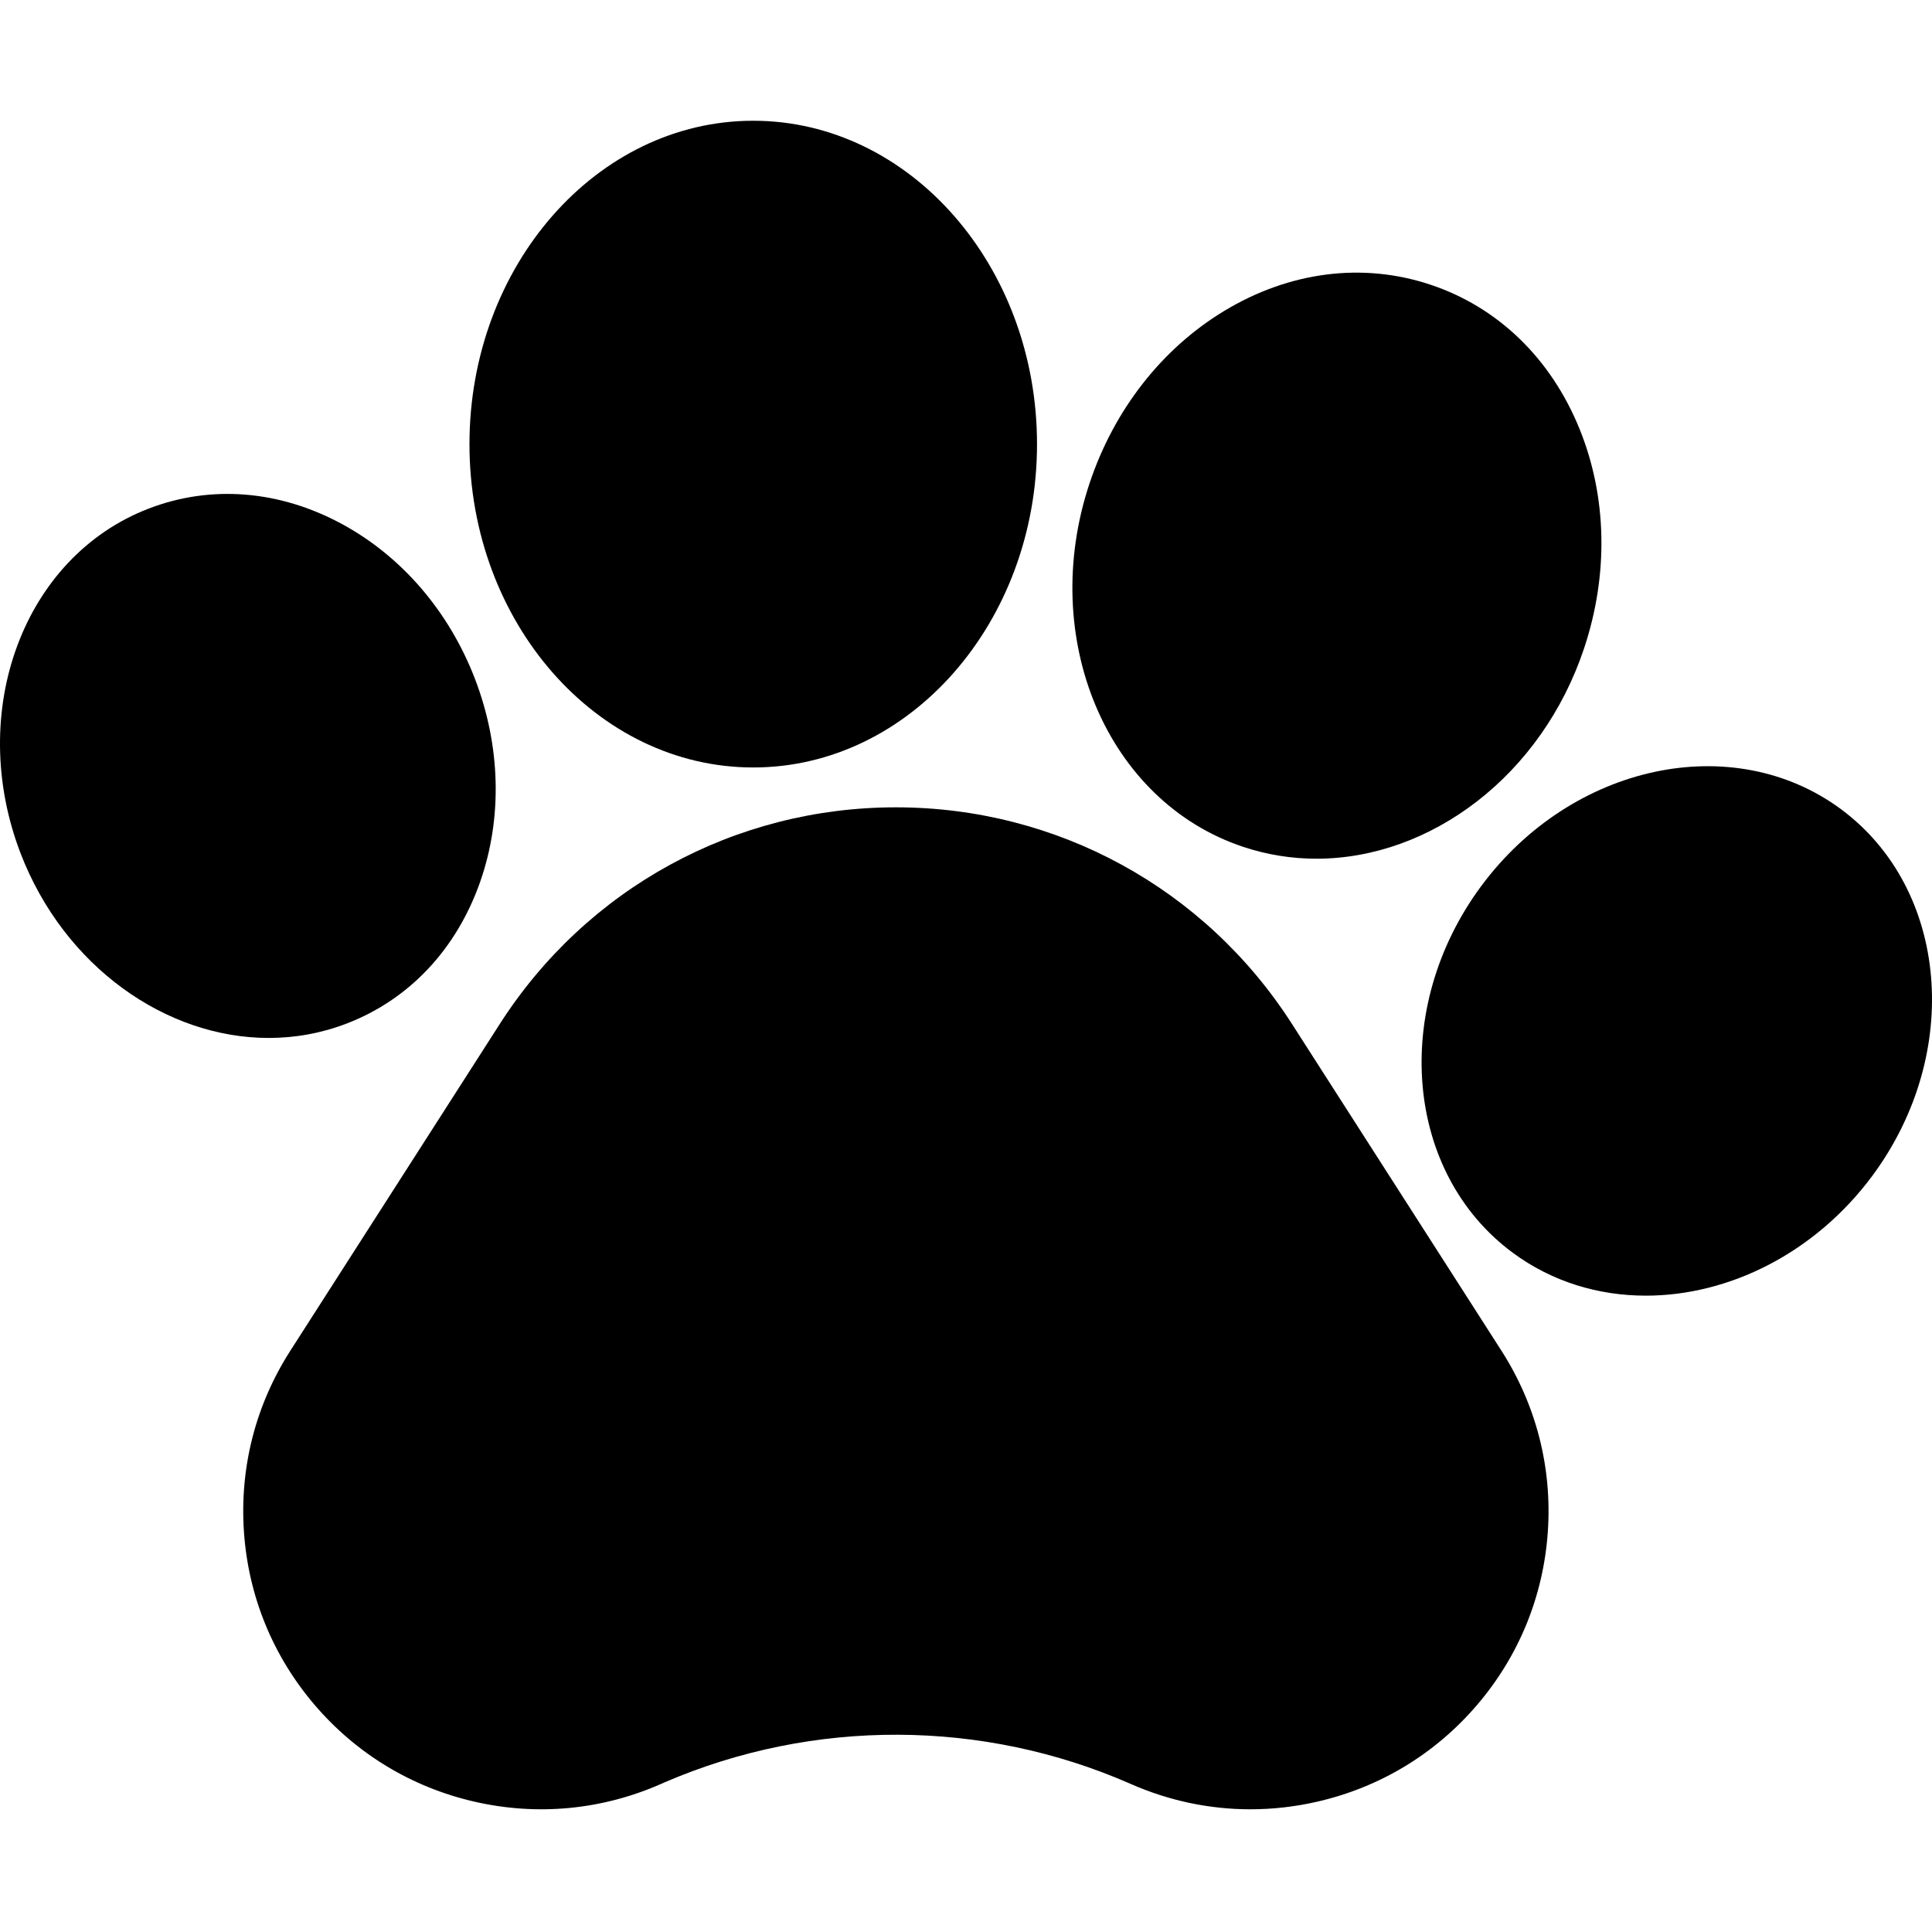
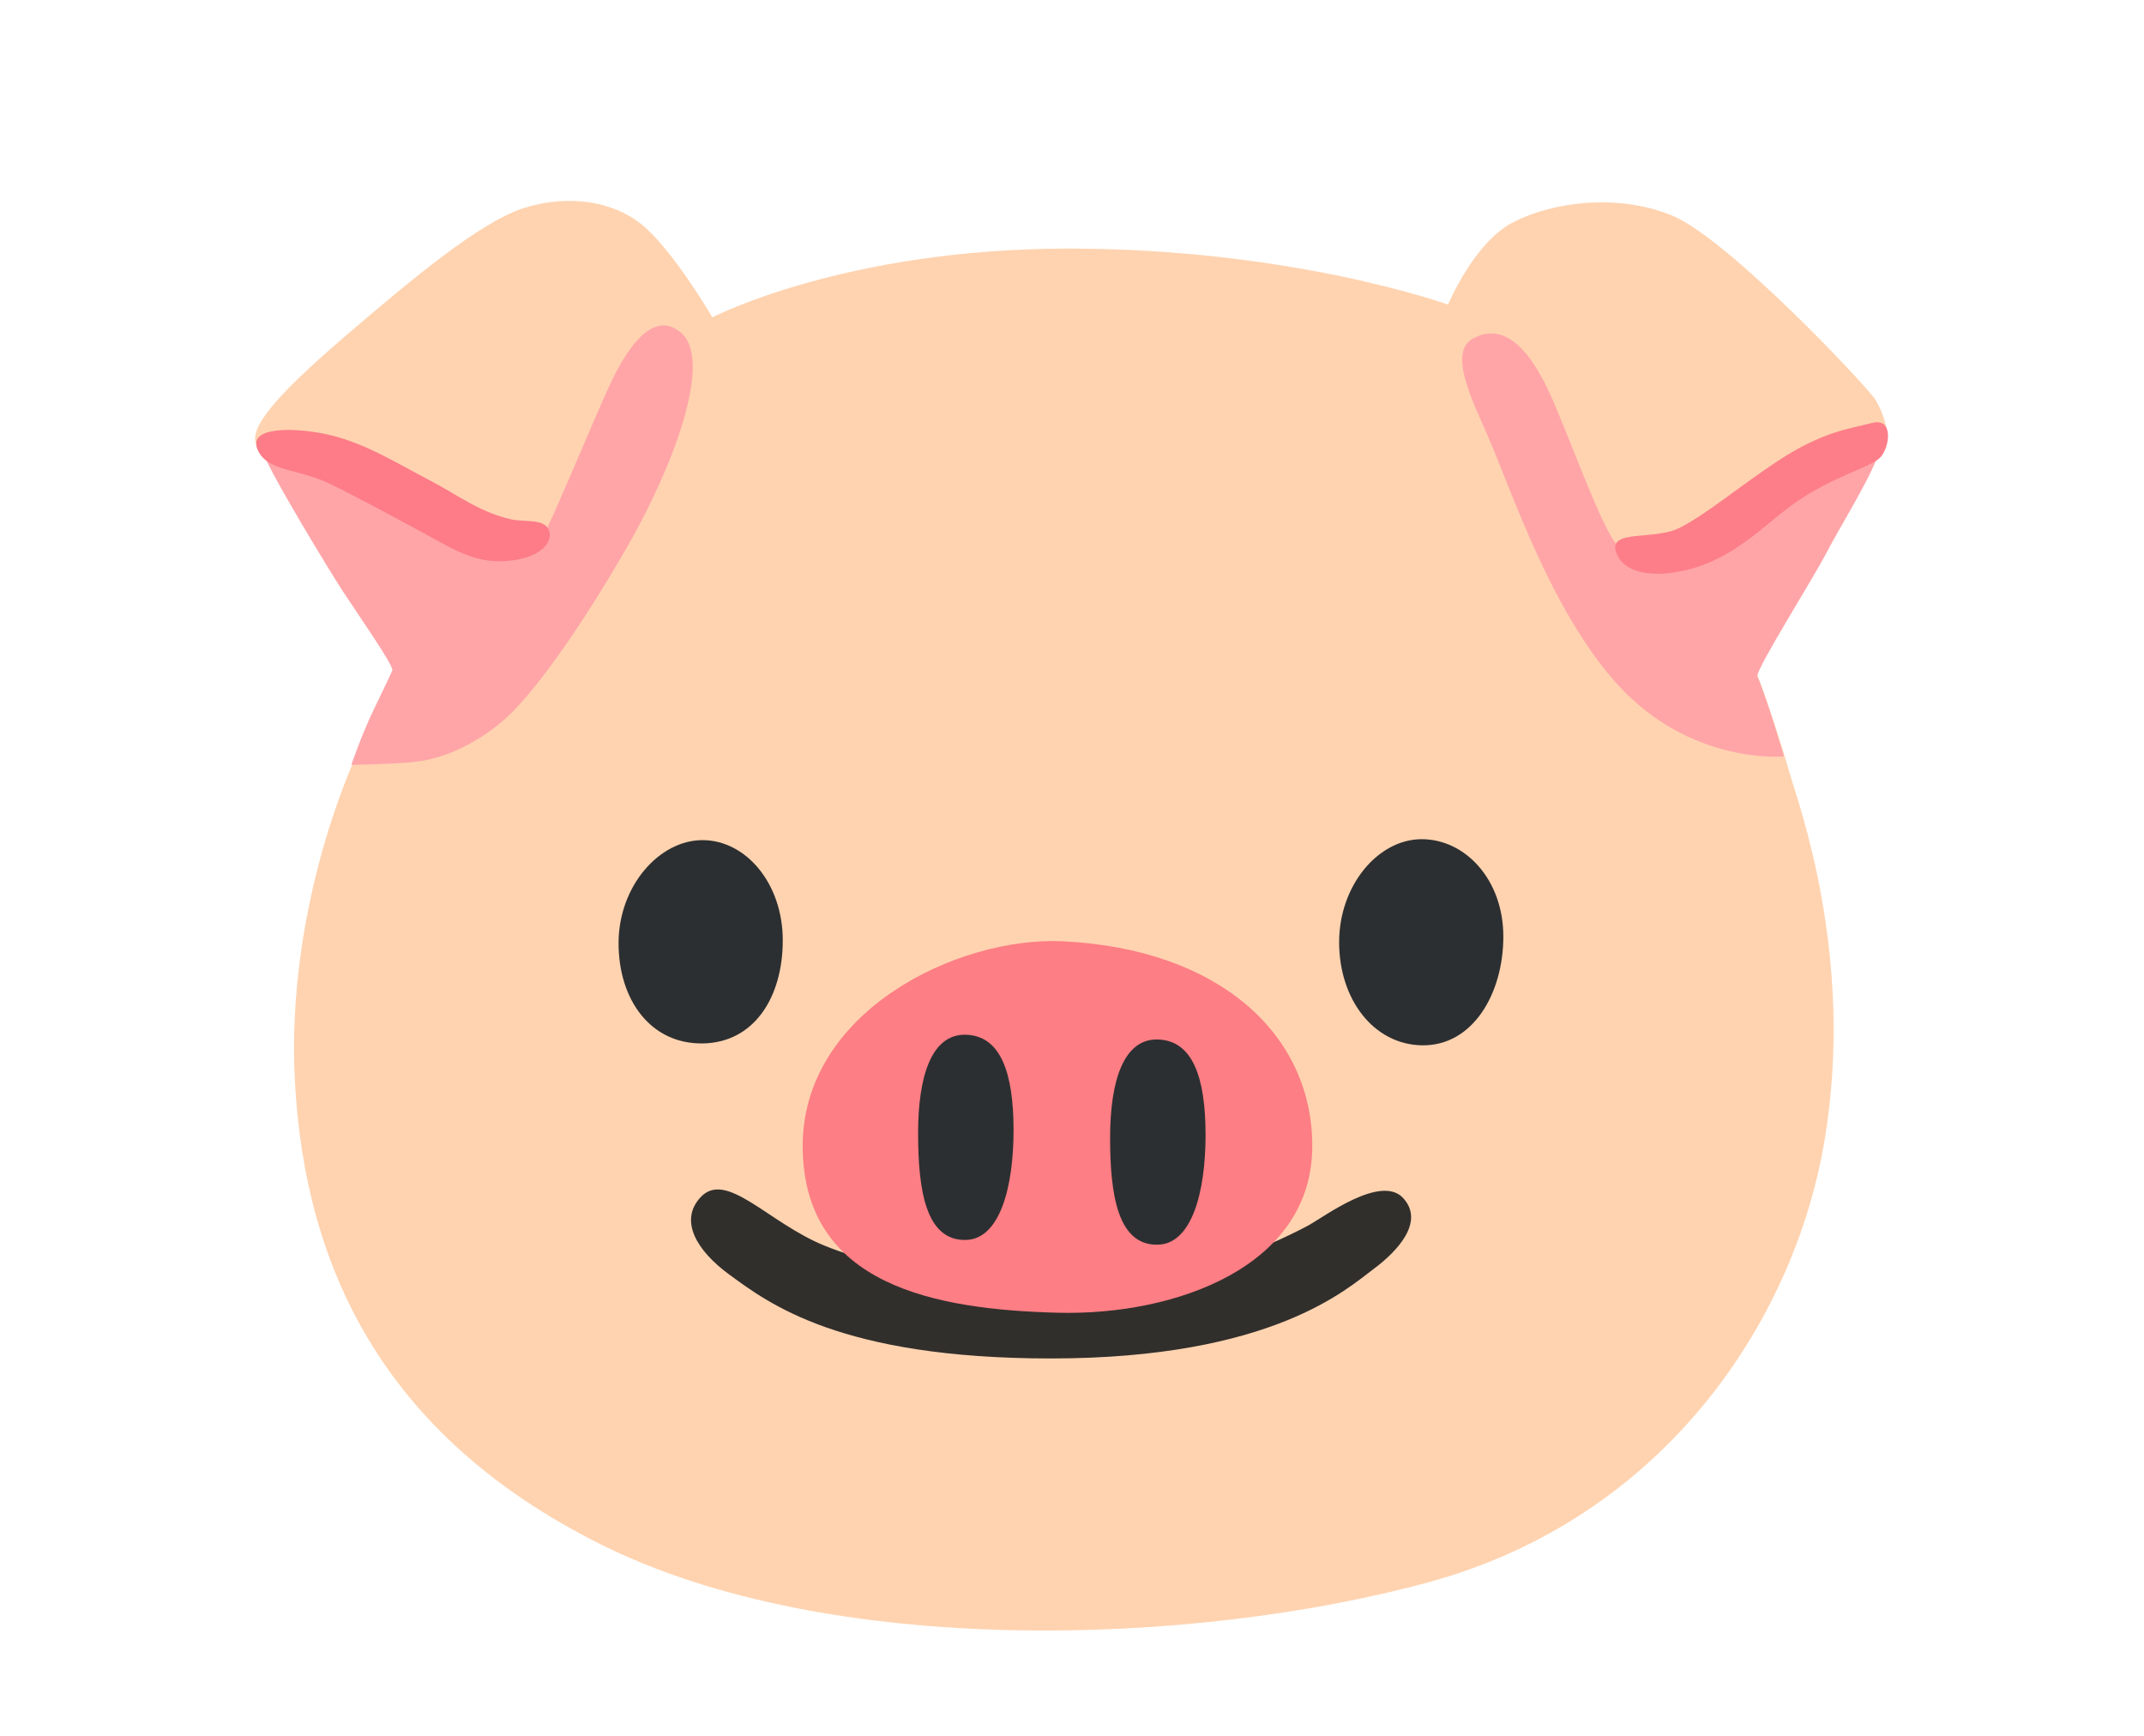
- <svg xmlns="http://www.w3.org/2000/svg" className="fill-black dark:fill-white" width="32pt" height="32pt" viewBox="0 -32 512 512">
-   <path d="m342.383 239.352c-23.039-35.941-62.277-57.402-104.965-57.402s-81.926 21.461-104.961 57.402l-55.516 86.605c-9.211 14.367-13.461 30.969-12.293 47.996 1.168 17.031 7.648 32.891 18.738 45.875 11.098 12.973 25.762 21.84 42.406 25.645 16.645 3.805 33.707 2.18 49.34-4.691l1.047-.465c39.336-16.945 84.285-16.789 123.52.465 10.121 4.449 20.844 6.699 31.664 6.699 5.883 0 11.801-.668 17.664-2.004 16.645-3.801 31.309-12.668 42.41-25.645 11.094-12.973 17.578-28.836 18.75-45.871 1.172-17.035-3.078-33.633-12.289-48.008zm0 0" />
-   <path d="m91.895 239.238c16.516-6.344 29.062-19.652 35.328-37.477 5.965-16.961 5.477-36.109-1.379-53.922-6.859-17.801-19.336-32.332-35.133-40.922-16.594-9.02-34.824-10.488-51.312-4.133-33.172 12.754-48.395 53.746-33.93 91.398 11.555 29.969 38.504 48.887 65.75 48.887 6.957 0 13.934-1.234 20.676-3.832zm0 0" />
-   <path d="m199.613 171.387c41.469 0 75.207-38.438 75.207-85.684 0-47.258-33.738-85.703-75.207-85.703-41.465 0-75.199 38.445-75.199 85.703 0 47.246 33.734 85.684 75.199 85.684zm0 0" />
-   <path d="m329.496 192.438h.004c6.379 2.117 12.887 3.129 19.367 3.129 30.242 0 59.715-22.012 70.961-55.84 6.477-19.473 6.051-40.062-1.199-57.973-7.586-18.75-21.645-32.359-39.59-38.324-17.949-5.965-37.359-3.477-54.66 7-16.527 10.008-29.191 26.246-35.66 45.719-13.652 41.078 4.641 84.273 40.777 96.289zm0 0" />
-   <path d="m487.875 182.438-.012-.012c-28.598-21.125-71.367-11.969-95.348 20.422-23.957 32.406-20.211 75.973 8.344 97.113 10.414 7.715 22.719 11.402 35.312 11.402 21.949 0 44.785-11.203 60.051-31.805 23.953-32.406 20.211-75.973-8.348-97.121zm0 0" />
+ <svg xmlns="http://www.w3.org/2000/svg" width="53.87px" height="43.61px" viewBox="0 0 128 128" aria-hidden="true" role="img" class="iconify iconify--noto" preserveAspectRatio="xMidYMid meet">
+   <path d="M37.48 23.4s9.76-5.07 26.28-5.07s27.97 4.13 27.97 4.13s1.88-4.5 4.69-6.01s7.7-2.25 11.83-.56s14.45 12.67 15.02 13.61c.56.94.96 2.3.77 2.67c-.19.38-10.07 16.12-10.07 16.12s1.5 3.64 2.96 8.73c.62 2.18 4.83 13.49 2.58 27.01s-11.97 27.96-29.28 32.66c-17.27 4.69-44.11 5.63-61-2.82C12.85 105.69 7.45 93.04 6.7 79.9s4.5-24.14 4.5-24.14l6.38-8.7S4.18 33.8 3.81 32.68c-.38-1.13 1.2-3.26 6.45-7.77s10.11-8.52 13.26-9.55c3.24-1.06 6.83-.59 9.08 1.48c2.25 2.06 4.88 6.56 4.88 6.56z" fill="#ffd3b0" />
+   <path d="M93.51 25c-1.87 1.09.3 5.11 1.31 7.51c1.78 4.22 4.61 12.58 9.29 17.83c5.44 6.1 12.39 5.44 12.39 5.44s-1.41-4.79-1.97-5.91c.09-.84 4.04-7.04 5.16-9.2c1.13-2.16 3.47-5.82 3.94-7.7c.47-1.88-.66-1.31-1.31-1.03c-.66.28-13.89 8.17-13.89 8.17s-3.19 1.22-4.22.09s-2.91-6.29-4.32-9.67c-.8-1.92-3-7.5-6.38-5.53z" fill="#ffa5a8" />
+   <path d="M104.12 40.69c.56 1.69 2.89 1.9 5.21 1.34c3.4-.82 5.52-3.12 7.67-4.72c2.96-2.18 5.91-2.82 6.62-3.59c.7-.77.99-2.96-.63-2.53c-1.62.42-3.66.63-6.97 2.82c-2.85 1.88-5.22 3.91-7.25 4.93c-1.84.91-5.21.08-4.65 1.75z" fill="#fd7e89" />
+   <path d="M25 39.5c.35-.42 3.94-9.01 4.72-10.7c.77-1.69 2.96-6.34 5.42-4.29s-.63 10-3.8 15.56s-6.69 10.7-9.08 12.88c-1.37 1.25-3.94 2.96-6.83 3.24c-1.69.17-4.58.21-4.58.21s.77-2.25 1.69-4.15c.31-.65 1.06-2.18 1.34-2.82c0-.49-2.18-3.59-3.66-5.84c-.82-1.25-5.92-9.58-5.99-10.57c-.07-.99 1.2-.56 2.53-.28s10.21 4.65 10.21 4.65L25 39.5z" fill="#ffa5a8" />
+   <path d="M15.49 38.93c2.97 1.6 4.52 2.75 7.25 2.39c2.18-.28 3.03-1.41 2.67-2.25c-.35-.84-1.76-.56-2.75-.77c-2.28-.49-4.12-1.89-5.91-2.82c-2.46-1.27-5.07-2.96-8.02-3.52c-2.49-.47-5.49-.42-4.79 1.2c.7 1.62 3 1.4 5.21 2.46c2.19 1.06 4.51 2.33 6.34 3.31z" fill="#fd7c88" />
+   <path d="M36.61 88.28c-1.61 1.73-.28 3.95 2.11 5.7c2.89 2.11 8.17 6.19 23.72 6.19c16.4 0 21.93-5.21 23.83-6.62c1.71-1.27 3.77-3.45 2.15-5.21c-1.62-1.76-5.77 1.34-6.9 1.97c-1.13.63-9.78 5.14-18.72 5c-7.25-.11-14.78-2.53-17.03-3.45c-4.16-1.68-7.26-5.62-9.16-3.58z" fill="#312f2c" />
+   <path d="M63.36 69.41c-7.81-.38-19.36 5.21-19.22 15.28c.14 10.07 9.71 11.88 18.86 12.11c8.59.21 18.79-3.38 18.72-12.39c-.05-8.18-6.89-14.43-18.36-15z" fill="#fd7e84" />
+   <path d="M95.81 69.06c0 4.2-2.25 8.09-6.02 8.02c-3.56-.07-6.09-3.4-6.09-7.6c0-4.2 2.88-7.6 6.09-7.6s6.02 2.98 6.02 7.18z" fill="#2c2f31" />
+   <path d="M42.67 69.34c0 4.2-2.11 7.53-5.88 7.6c-3.84.07-6.23-3.19-6.23-7.39c0-4.2 2.99-7.6 6.19-7.6s5.92 3.19 5.92 7.39z" fill="#2c2f31" />
+   <path d="M73.85 83.69c0 4.2-1.01 8.04-3.52 8.09c-2.96.07-3.52-3.69-3.52-7.88s.99-7.32 3.52-7.25c2.59.07 3.52 2.84 3.52 7.04z" fill="#2c2f31" />
+   <path d="M59.69 83.34c0 4.2-1.01 8.04-3.52 8.09c-2.96.07-3.52-3.69-3.52-7.88s.99-7.32 3.52-7.25c2.59.07 3.52 2.84 3.52 7.04z" fill="#2c2f31" />
</svg>
